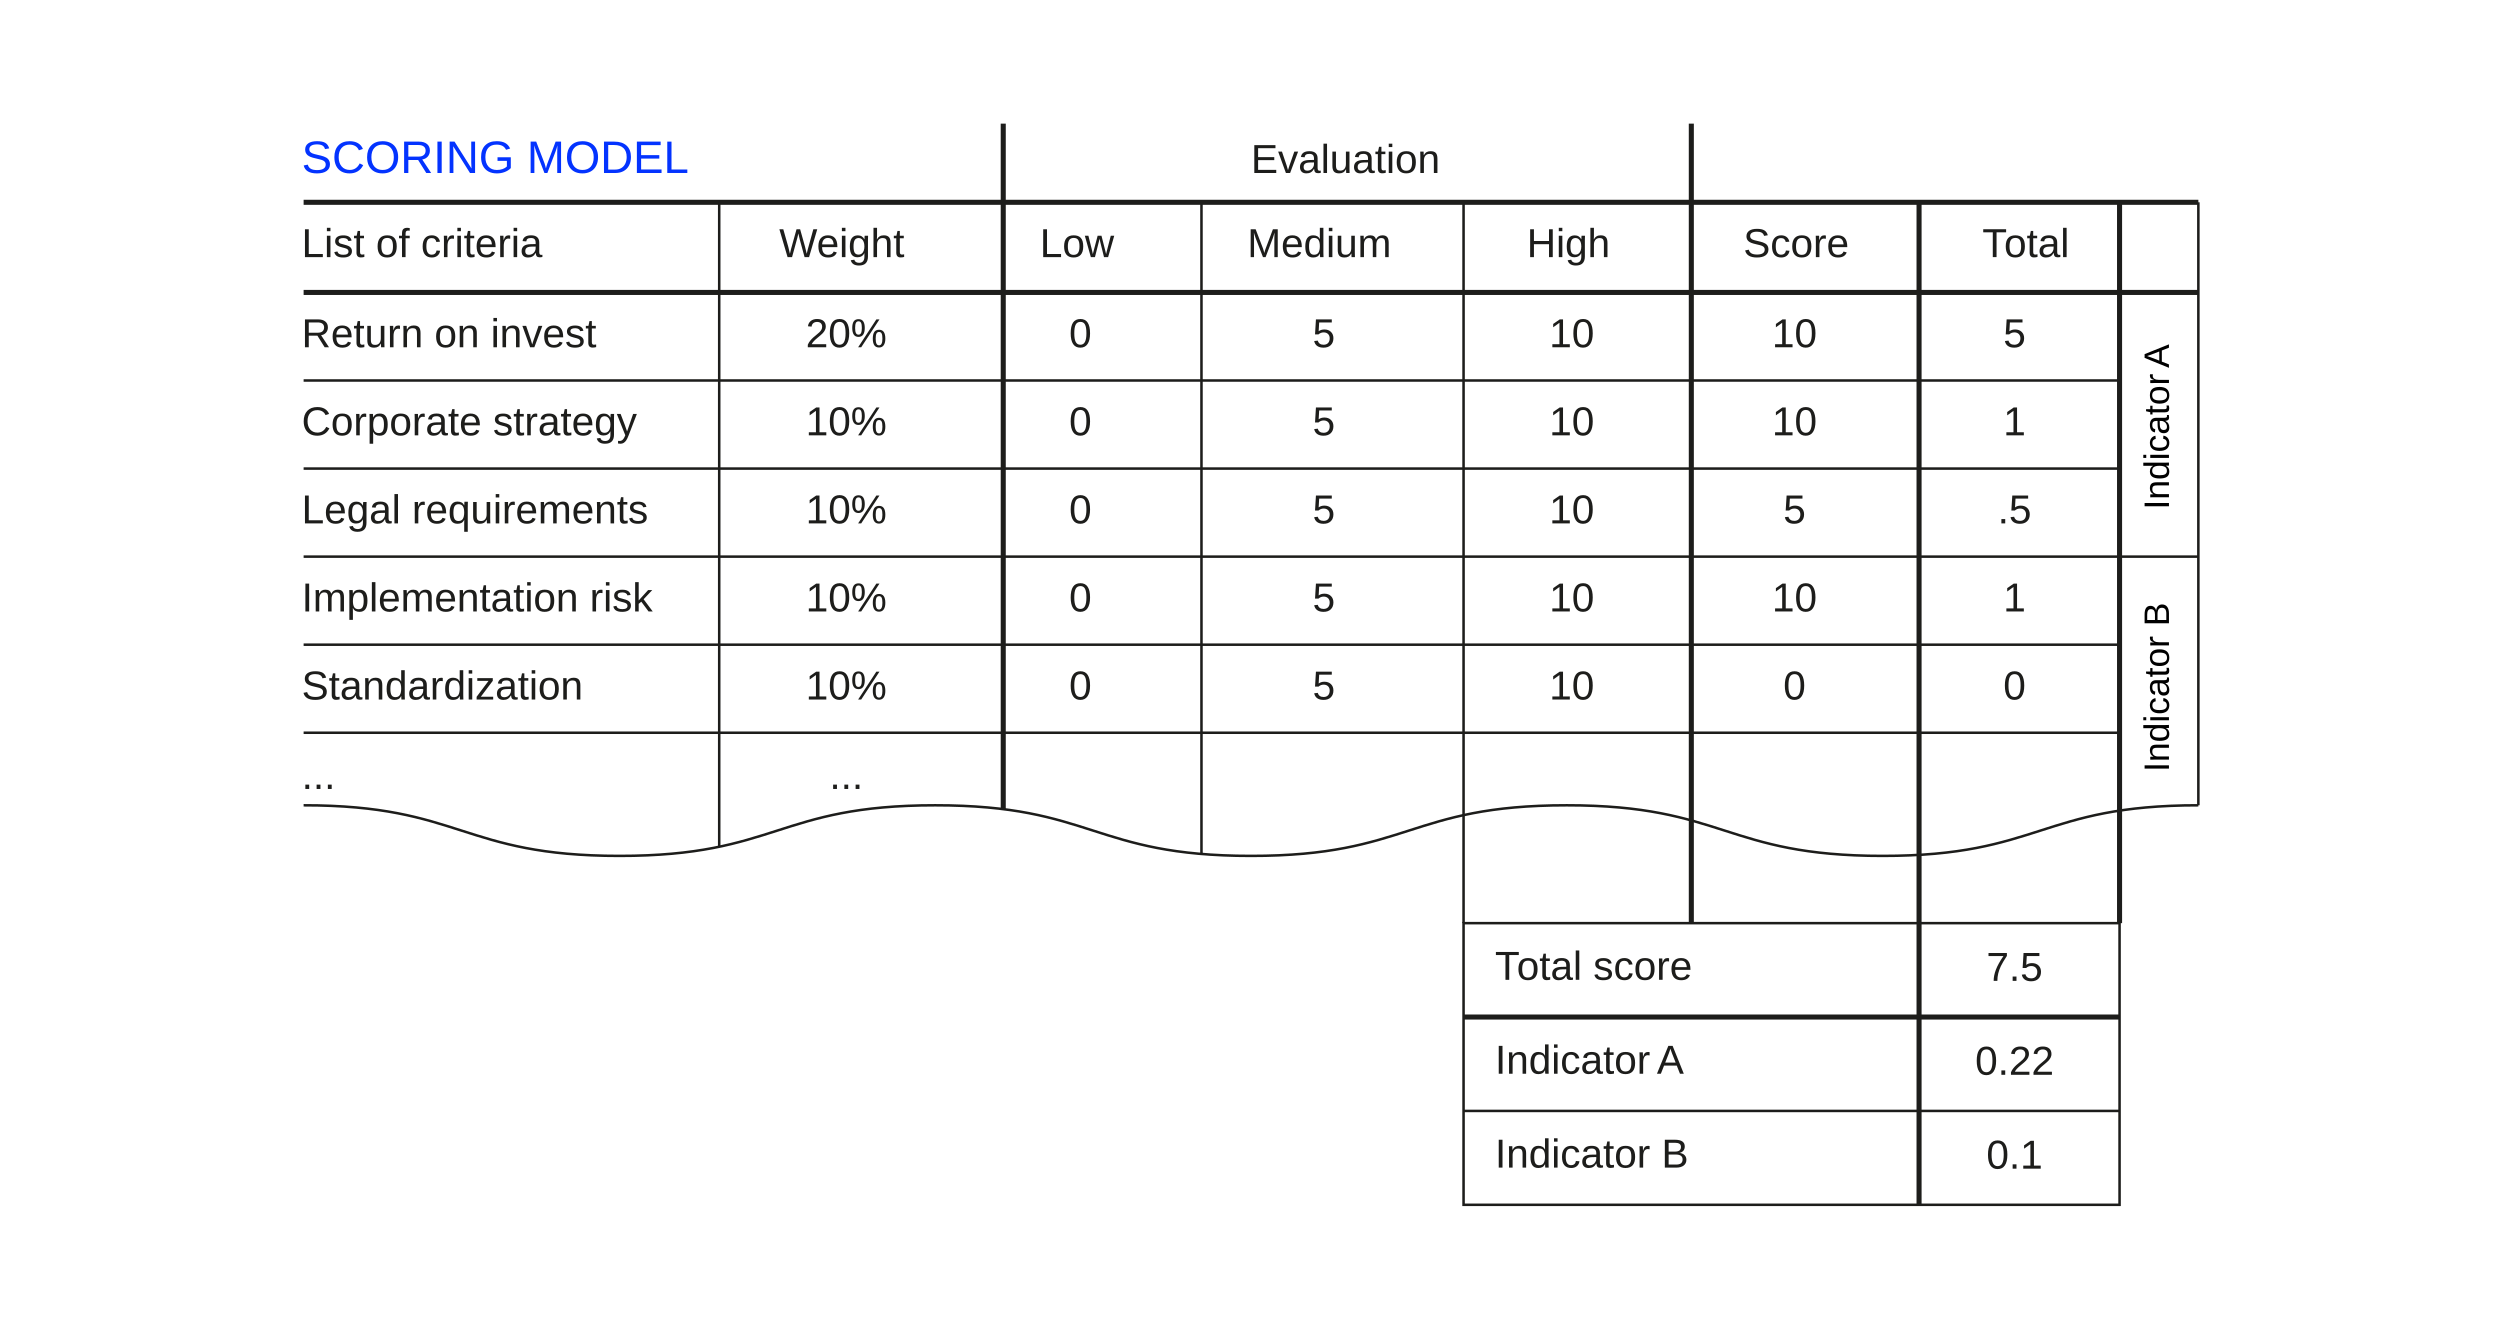
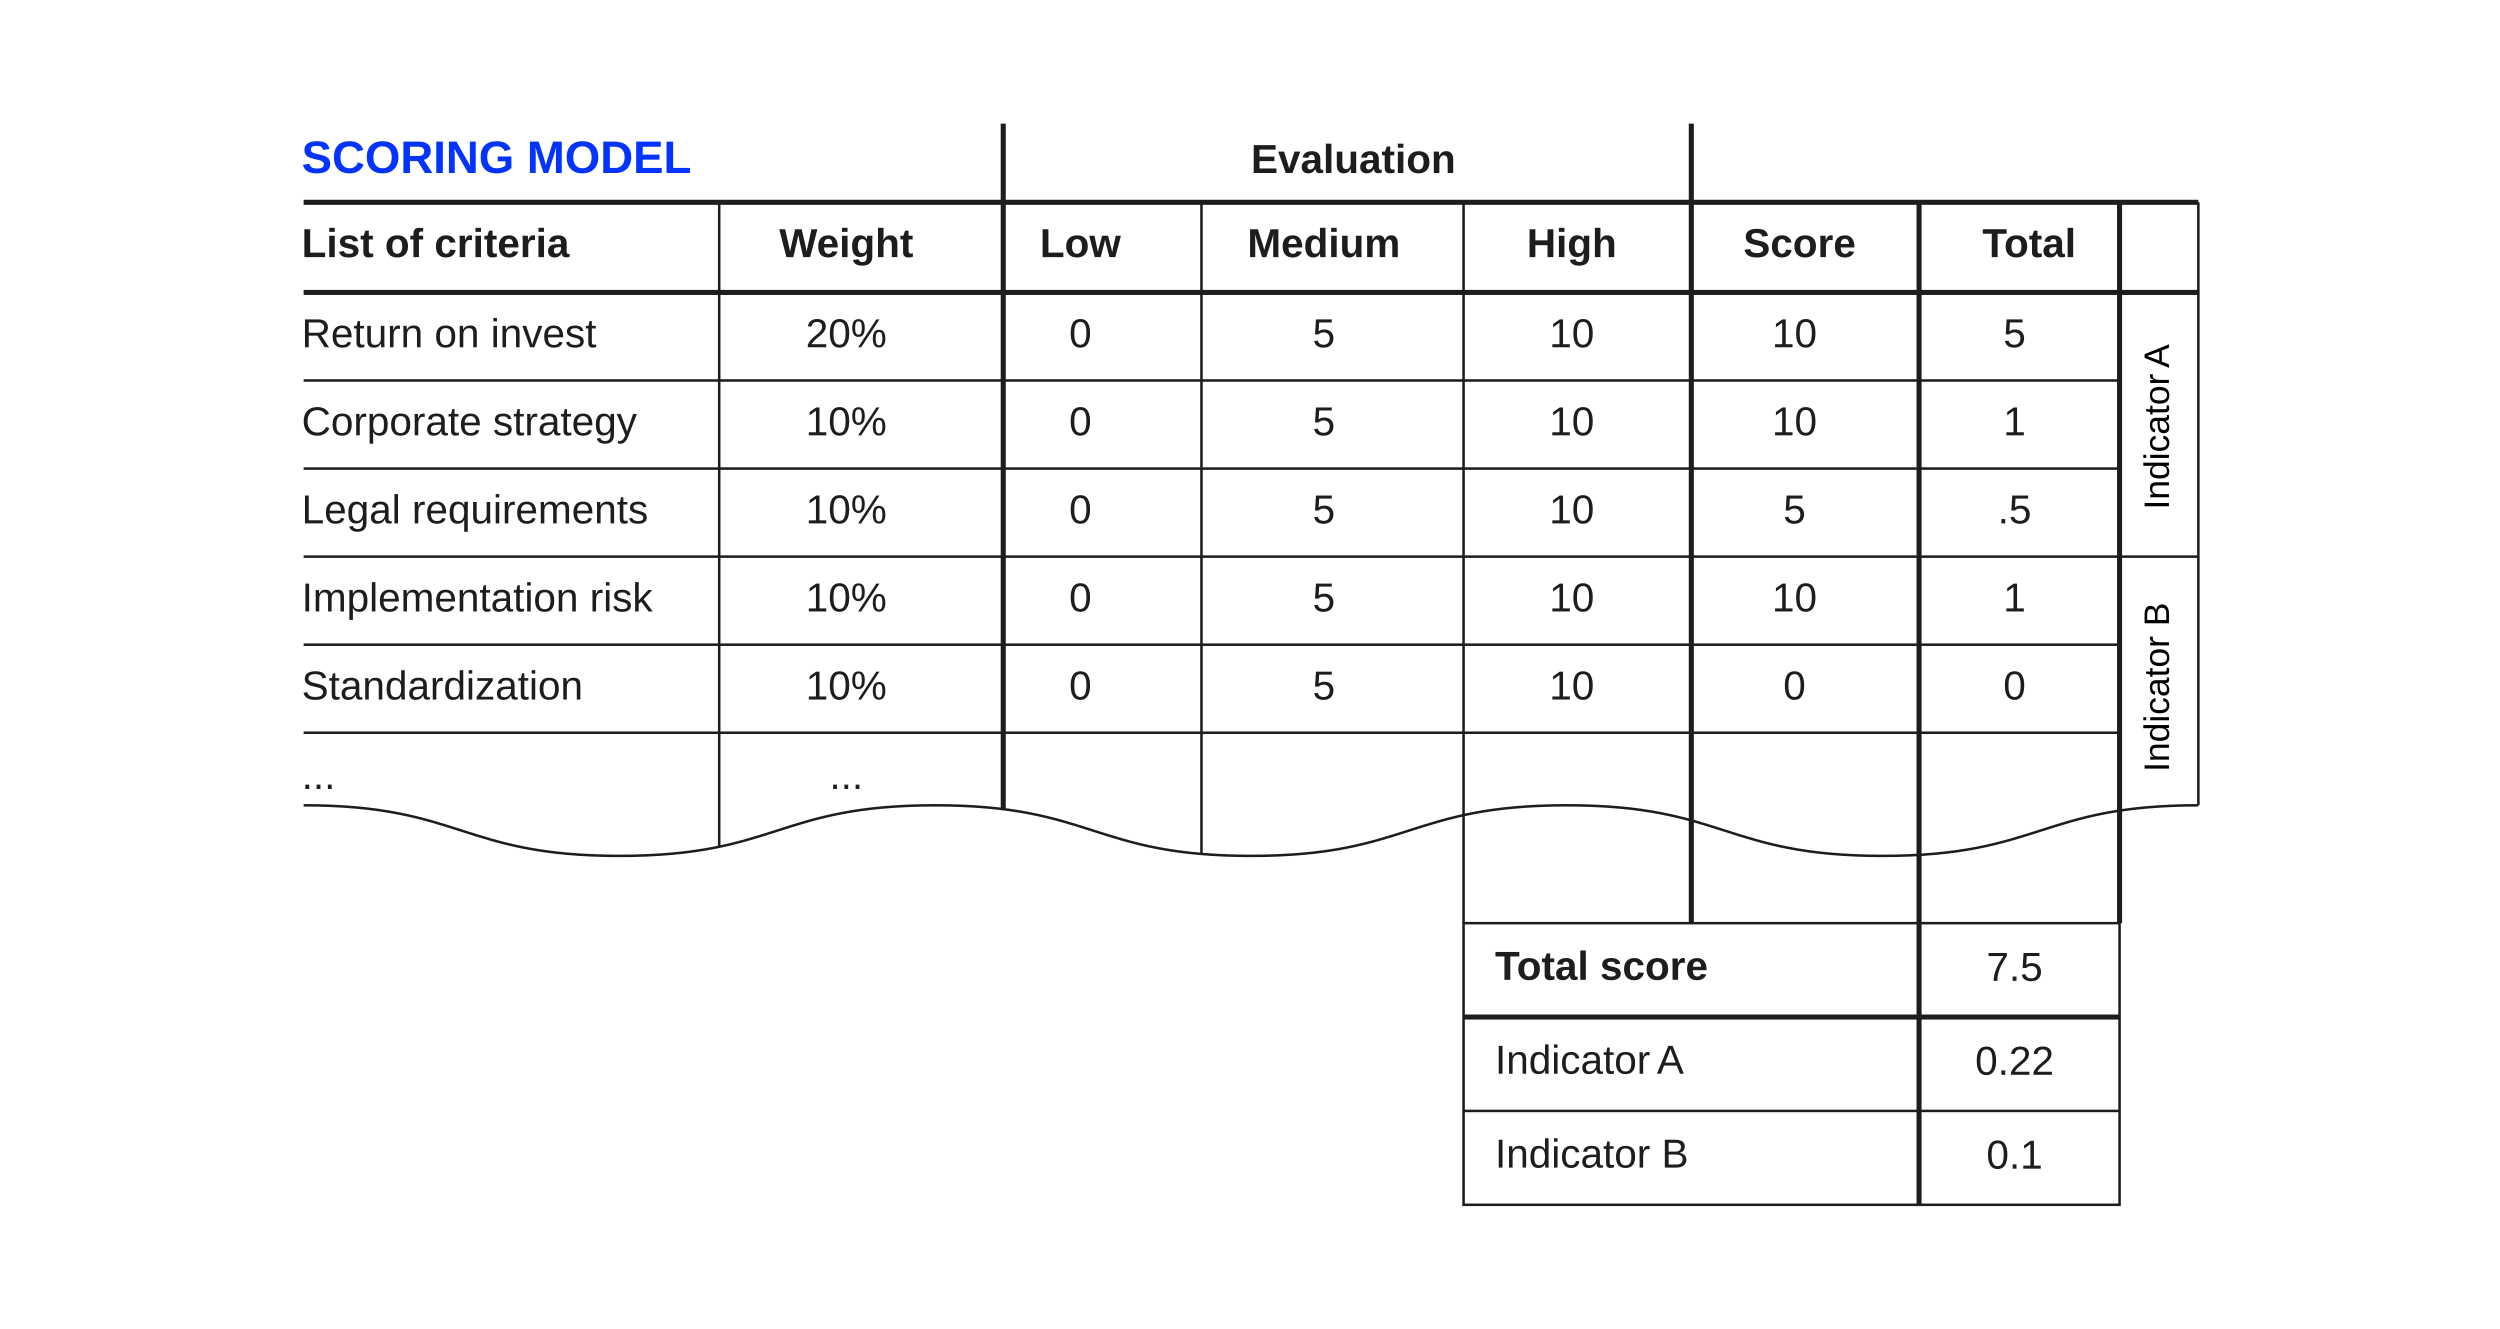
<svg xmlns="http://www.w3.org/2000/svg" id="Ebene_1" viewBox="0 0 988 525">
-   <text transform="translate(119.21 68.36)" style="fill:#0333ff; font-family:Arial-BoldMT, Arial; font-size:18px;">
+   <text transform="translate(119.21 68.36)" style="fill:#0333ff; font-family:Arial-BoldMT, Arial; font-size:18px; font-weight:700;">
    <tspan x="0" y="0">SCORING MODE</tspan>
    <tspan x="143.01" y="0" style="letter-spacing:-.02em;">L</tspan>
  </text>
-   <text transform="translate(494.39 68.36)" style="fill:#1d1d1b; font-family:Arial-BoldMT, Arial; font-size:16px;">
+   <text transform="translate(494.39 68.36)" style="fill:#1d1d1b; font-family:Arial-BoldMT, Arial; font-size:16px; font-weight:700;">
    <tspan x="0" y="0">Evaluation</tspan>
  </text>
-   <text transform="translate(119.21 101.61)" style="fill:#1d1d1b; font-family:Arial-BoldMT, Arial; font-size:16px;">
+   <text transform="translate(119.21 101.61)" style="fill:#1d1d1b; font-family:Arial-BoldMT, Arial; font-size:16px; font-weight:700;">
    <tspan x="0" y="0">List of criteria</tspan>
  </text>
  <text transform="translate(119.21 137.24)" style="fill:#1d1d1b; font-family:ArialMT, Arial; font-size:16px;">
    <tspan x="0" y="0">Return on invest</tspan>
  </text>
  <text transform="translate(119.21 172.04)" style="fill:#1d1d1b; font-family:ArialMT, Arial; font-size:16px;">
    <tspan x="0" y="0">Corporate strategy</tspan>
  </text>
  <text transform="translate(119.21 206.84)" style="fill:#1d1d1b; font-family:ArialMT, Arial; font-size:16px;">
    <tspan x="0" y="0">Legal requirements</tspan>
  </text>
  <text transform="translate(119.21 241.65)" style="fill:#1d1d1b; font-family:ArialMT, Arial; font-size:16px;">
    <tspan x="0" y="0">Implementation risk</tspan>
  </text>
  <text transform="translate(119.21 276.45)" style="fill:#1d1d1b; font-family:ArialMT, Arial; font-size:16px;">
    <tspan x="0" y="0">Standardization</tspan>
  </text>
  <text transform="translate(119.21 311.8)" style="fill:#1d1d1b; font-family:ArialMT, Arial; font-size:16px;">
    <tspan x="0" y="0">...</tspan>
  </text>
  <text transform="translate(327.78 311.8)" style="fill:#1d1d1b; font-family:ArialMT, Arial; font-size:16px;">
    <tspan x="0" y="0">...</tspan>
  </text>
  <text transform="translate(318.43 137.24)" style="fill:#1d1d1b; font-family:ArialMT, Arial; font-size:16px;">
    <tspan x="0" y="0">20%</tspan>
  </text>
  <text transform="translate(318.43 172.04)" style="fill:#1d1d1b; font-family:ArialMT, Arial; font-size:16px;">
    <tspan x="0" y="0">10%</tspan>
  </text>
  <text transform="translate(318.43 206.84)" style="fill:#1d1d1b; font-family:ArialMT, Arial; font-size:16px;">
    <tspan x="0" y="0">10%</tspan>
  </text>
  <text transform="translate(318.43 241.65)" style="fill:#1d1d1b; font-family:ArialMT, Arial; font-size:16px;">
    <tspan x="0" y="0">10%</tspan>
  </text>
  <text transform="translate(318.43 276.45)" style="fill:#1d1d1b; font-family:ArialMT, Arial; font-size:16px;">
    <tspan x="0" y="0">10%</tspan>
  </text>
-   <text transform="translate(307.93 101.61)" style="fill:#1d1d1b; font-family:Arial-BoldMT, Arial; font-size:16px;">
+   <text transform="translate(307.93 101.61)" style="fill:#1d1d1b; font-family:Arial-BoldMT, Arial; font-size:16px; font-weight:700;">
    <tspan x="0" y="0" style="letter-spacing:-.02em;">W</tspan>
    <tspan x="14.81" y="0">eight</tspan>
  </text>
  <text transform="translate(422.51 137.24)" style="fill:#1d1d1b; font-family:ArialMT, Arial; font-size:16px;">
    <tspan x="0" y="0">0</tspan>
  </text>
  <text transform="translate(422.51 172.04)" style="fill:#1d1d1b; font-family:ArialMT, Arial; font-size:16px;">
    <tspan x="0" y="0">0</tspan>
  </text>
  <text transform="translate(422.51 206.85)" style="fill:#1d1d1b; font-family:ArialMT, Arial; font-size:16px;">
    <tspan x="0" y="0">0</tspan>
  </text>
  <text transform="translate(422.51 241.65)" style="fill:#1d1d1b; font-family:ArialMT, Arial; font-size:16px;">
    <tspan x="0" y="0">0</tspan>
  </text>
  <text transform="translate(422.51 276.45)" style="fill:#1d1d1b; font-family:ArialMT, Arial; font-size:16px;">
    <tspan x="0" y="0">0</tspan>
  </text>
-   <text transform="translate(410.96 101.61)" style="fill:#1d1d1b; font-family:Arial-BoldMT, Arial; font-size:16px;">
+   <text transform="translate(410.96 101.61)" style="fill:#1d1d1b; font-family:Arial-BoldMT, Arial; font-size:16px; font-weight:700;">
    <tspan x="0" y="0">Low</tspan>
  </text>
  <text transform="translate(518.73 137.24)" style="fill:#1d1d1b; font-family:ArialMT, Arial; font-size:16px;">
    <tspan x="0" y="0">5</tspan>
  </text>
  <text transform="translate(518.73 172.04)" style="fill:#1d1d1b; font-family:ArialMT, Arial; font-size:16px;">
    <tspan x="0" y="0">5</tspan>
  </text>
  <text transform="translate(518.73 206.85)" style="fill:#1d1d1b; font-family:ArialMT, Arial; font-size:16px;">
    <tspan x="0" y="0">5</tspan>
  </text>
  <text transform="translate(518.73 241.65)" style="fill:#1d1d1b; font-family:ArialMT, Arial; font-size:16px;">
    <tspan x="0" y="0">5</tspan>
  </text>
  <text transform="translate(518.73 276.45)" style="fill:#1d1d1b; font-family:ArialMT, Arial; font-size:16px;">
    <tspan x="0" y="0">5</tspan>
  </text>
-   <text transform="translate(492.95 101.61)" style="fill:#1d1d1b; font-family:Arial-BoldMT, Arial; font-size:16px;">
+   <text transform="translate(492.95 101.61)" style="fill:#1d1d1b; font-family:Arial-BoldMT, Arial; font-size:16px; font-weight:700;">
    <tspan x="0" y="0">Medium</tspan>
  </text>
  <text transform="translate(612.27 137.24)" style="fill:#1d1d1b; font-family:ArialMT, Arial; font-size:16px;">
    <tspan x="0" y="0">10</tspan>
  </text>
  <text transform="translate(612.27 172.04)" style="fill:#1d1d1b; font-family:ArialMT, Arial; font-size:16px;">
    <tspan x="0" y="0">10</tspan>
  </text>
  <text transform="translate(612.27 206.85)" style="fill:#1d1d1b; font-family:ArialMT, Arial; font-size:16px;">
    <tspan x="0" y="0">10</tspan>
  </text>
  <text transform="translate(612.27 241.65)" style="fill:#1d1d1b; font-family:ArialMT, Arial; font-size:16px;">
    <tspan x="0" y="0">10</tspan>
  </text>
  <text transform="translate(612.27 276.45)" style="fill:#1d1d1b; font-family:ArialMT, Arial; font-size:16px;">
    <tspan x="0" y="0">10</tspan>
  </text>
-   <text transform="translate(603.4 101.61)" style="fill:#1d1d1b; font-family:Arial-BoldMT, Arial; font-size:16px;">
+   <text transform="translate(603.4 101.61)" style="fill:#1d1d1b; font-family:Arial-BoldMT, Arial; font-size:16px; font-weight:700;">
    <tspan x="0" y="0">High</tspan>
  </text>
-   <text transform="translate(688.95 101.61)" style="fill:#1d1d1b; font-family:Arial-BoldMT, Arial; font-size:16px;">
+   <text transform="translate(688.95 101.61)" style="fill:#1d1d1b; font-family:Arial-BoldMT, Arial; font-size:16px; font-weight:700;">
    <tspan x="0" y="0">Score</tspan>
  </text>
  <text transform="translate(700.29 137.24)" style="fill:#1d1d1b; font-family:ArialMT, Arial; font-size:16px;">
    <tspan x="0" y="0">10</tspan>
  </text>
  <text transform="translate(700.29 172.04)" style="fill:#1d1d1b; font-family:ArialMT, Arial; font-size:16px;">
    <tspan x="0" y="0">10</tspan>
  </text>
  <text transform="translate(704.74 206.85)" style="fill:#1d1d1b; font-family:ArialMT, Arial; font-size:16px;">
    <tspan x="0" y="0">5</tspan>
  </text>
  <text transform="translate(700.29 241.65)" style="fill:#1d1d1b; font-family:ArialMT, Arial; font-size:16px;">
    <tspan x="0" y="0">10</tspan>
  </text>
  <text transform="translate(704.74 276.45)" style="fill:#1d1d1b; font-family:ArialMT, Arial; font-size:16px;">
    <tspan x="0" y="0">0</tspan>
  </text>
-   <text transform="translate(590.82 387.23)" style="fill:#1d1d1b; font-family:Arial-BoldMT, Arial; font-size:16px;">
+   <text transform="translate(590.82 387.23)" style="fill:#1d1d1b; font-family:Arial-BoldMT, Arial; font-size:16px; font-weight:700;">
    <tspan x="0" y="0" style="letter-spacing:-.07em;">T</tspan>
    <tspan x="8.59" y="0">otal score</tspan>
  </text>
  <text transform="translate(590.82 424.34)" style="fill:#1d1d1b; font-family:ArialMT, Arial; font-size:16px;">
    <tspan x="0" y="0">Indicator</tspan>
    <tspan x="61.37" y="0" xml:space="preserve" style="letter-spacing:-.06em;"> A</tspan>
  </text>
  <text transform="translate(590.82 461.44)" style="fill:#1d1d1b; font-family:ArialMT, Arial; font-size:16px;">
    <tspan x="0" y="0">Indicator B</tspan>
  </text>
-   <text transform="translate(783.41 101.61)" style="fill:#1d1d1b; font-family:Arial-BoldMT, Arial; font-size:16px;">
+   <text transform="translate(783.41 101.61)" style="fill:#1d1d1b; font-family:Arial-BoldMT, Arial; font-size:16px; font-weight:700;">
    <tspan x="0" y="0" style="letter-spacing:-.07em;">T</tspan>
    <tspan x="8.59" y="0">otal</tspan>
  </text>
  <text transform="translate(791.7 137.24)" style="fill:#1d1d1b; font-family:ArialMT, Arial; font-size:16px;">
    <tspan x="0" y="0">5</tspan>
  </text>
  <text transform="translate(791.7 172.04)" style="fill:#1d1d1b; font-family:ArialMT, Arial; font-size:16px;">
    <tspan x="0" y="0">1</tspan>
  </text>
  <text transform="translate(789.48 206.85)" style="fill:#1d1d1b; font-family:ArialMT, Arial; font-size:16px;">
    <tspan x="0" y="0">.5</tspan>
  </text>
  <text transform="translate(791.7 241.65)" style="fill:#1d1d1b; font-family:ArialMT, Arial; font-size:16px;">
    <tspan x="0" y="0">1</tspan>
  </text>
  <text transform="translate(791.7 276.45)" style="fill:#1d1d1b; font-family:ArialMT, Arial; font-size:16px;">
    <tspan x="0" y="0">0</tspan>
  </text>
  <text transform="translate(785.03 387.65)" style="fill:#1d1d1b; font-family:ArialMT, Arial; font-size:16px;">
    <tspan x="0" y="0">7.5</tspan>
  </text>
  <text transform="translate(780.58 424.75)" style="fill:#1d1d1b; font-family:ArialMT, Arial; font-size:16px;">
    <tspan x="0" y="0">0.22</tspan>
  </text>
  <text transform="translate(785.03 461.86)" style="fill:#1d1d1b; font-family:ArialMT, Arial; font-size:16px;">
    <tspan x="0" y="0">0.1</tspan>
  </text>
  <line x1="119.99" y1="115.57" x2="868.79" y2="115.57" style="fill:none; stroke:#1d1d1b; stroke-miterlimit:10; stroke-width:2px;" />
  <line x1="119.99" y1="219.98" x2="868.79" y2="219.98" style="fill:none; stroke:#1d1d1b; stroke-miterlimit:10;" />
  <line x1="119.99" y1="150.37" x2="837.65" y2="150.37" style="fill:none; stroke:#1d1d1b; stroke-miterlimit:10;" />
  <line x1="119.99" y1="185.18" x2="837.65" y2="185.18" style="fill:none; stroke:#1d1d1b; stroke-miterlimit:10;" />
  <line x1="119.99" y1="254.78" x2="837.65" y2="254.78" style="fill:none; stroke:#1d1d1b; stroke-miterlimit:10;" />
  <line x1="119.99" y1="289.58" x2="837.65" y2="289.58" style="fill:none; stroke:#1d1d1b; stroke-miterlimit:10;" />
  <line x1="578.4" y1="401.93" x2="837.65" y2="401.93" style="fill:none; stroke:#1d1d1b; stroke-miterlimit:10; stroke-width:2px;" />
  <rect x="578.4" y="364.83" width="259.25" height="111.31" style="fill:none; stroke:#1d1d1b; stroke-miterlimit:10;" />
  <line x1="578.4" y1="439.04" x2="837.65" y2="439.04" style="fill:none; stroke:#1d1d1b; stroke-miterlimit:10;" />
  <path d="M119.99,318.25c62.4,0,62.4,20,124.8,20s62.4-20,124.8-20,62.4,20,124.8,20,62.4-20,124.8-20,62.4,20,124.8,20,62.4-20,124.8-20" style="fill:none; stroke:#1d1d1b; stroke-miterlimit:10;" />
  <line x1="119.99" y1="79.95" x2="868.79" y2="79.95" style="fill:none; stroke:#1d1d1b; stroke-miterlimit:10; stroke-width:2px;" />
  <line x1="396.48" y1="48.86" x2="396.48" y2="319.77" style="fill:none; stroke:#1d1d1b; stroke-miterlimit:10; stroke-width:2px;" />
  <line x1="758.41" y1="79.95" x2="758.41" y2="476.14" style="fill:none; stroke:#1d1d1b; stroke-miterlimit:10; stroke-width:2px;" />
  <line x1="668.41" y1="48.86" x2="668.41" y2="364.83" style="fill:none; stroke:#1d1d1b; stroke-miterlimit:10; stroke-width:2px;" />
  <line x1="578.4" y1="79.95" x2="578.4" y2="364.83" style="fill:none; stroke:#1d1d1b; stroke-miterlimit:10;" />
  <line x1="474.82" y1="79.95" x2="474.82" y2="337.14" style="fill:none; stroke:#1d1d1b; stroke-miterlimit:10;" />
  <line x1="284.23" y1="79.95" x2="284.23" y2="334.64" style="fill:none; stroke:#1d1d1b; stroke-miterlimit:10;" />
  <line x1="837.65" y1="79.95" x2="837.65" y2="364.83" style="fill:none; stroke:#1d1d1b; stroke-miterlimit:10; stroke-width:2px;" />
  <line x1="868.79" y1="79.95" x2="868.79" y2="318.25" style="fill:none; stroke:#1d1d1b; stroke-miterlimit:10;" />
  <text transform="translate(857.17 201.37) rotate(-90)" style="font-family:ArialMT, Arial; font-size:14px;">
    <tspan x="0" y="0">Indicator</tspan>
    <tspan x="53.7" y="0" xml:space="preserve" style="letter-spacing:-.06em;"> A</tspan>
  </text>
  <text transform="translate(857.17 305.06) rotate(-90)" style="font-family:ArialMT, Arial; font-size:14px;">
    <tspan x="0" y="0">Indicator B</tspan>
  </text>
</svg>
